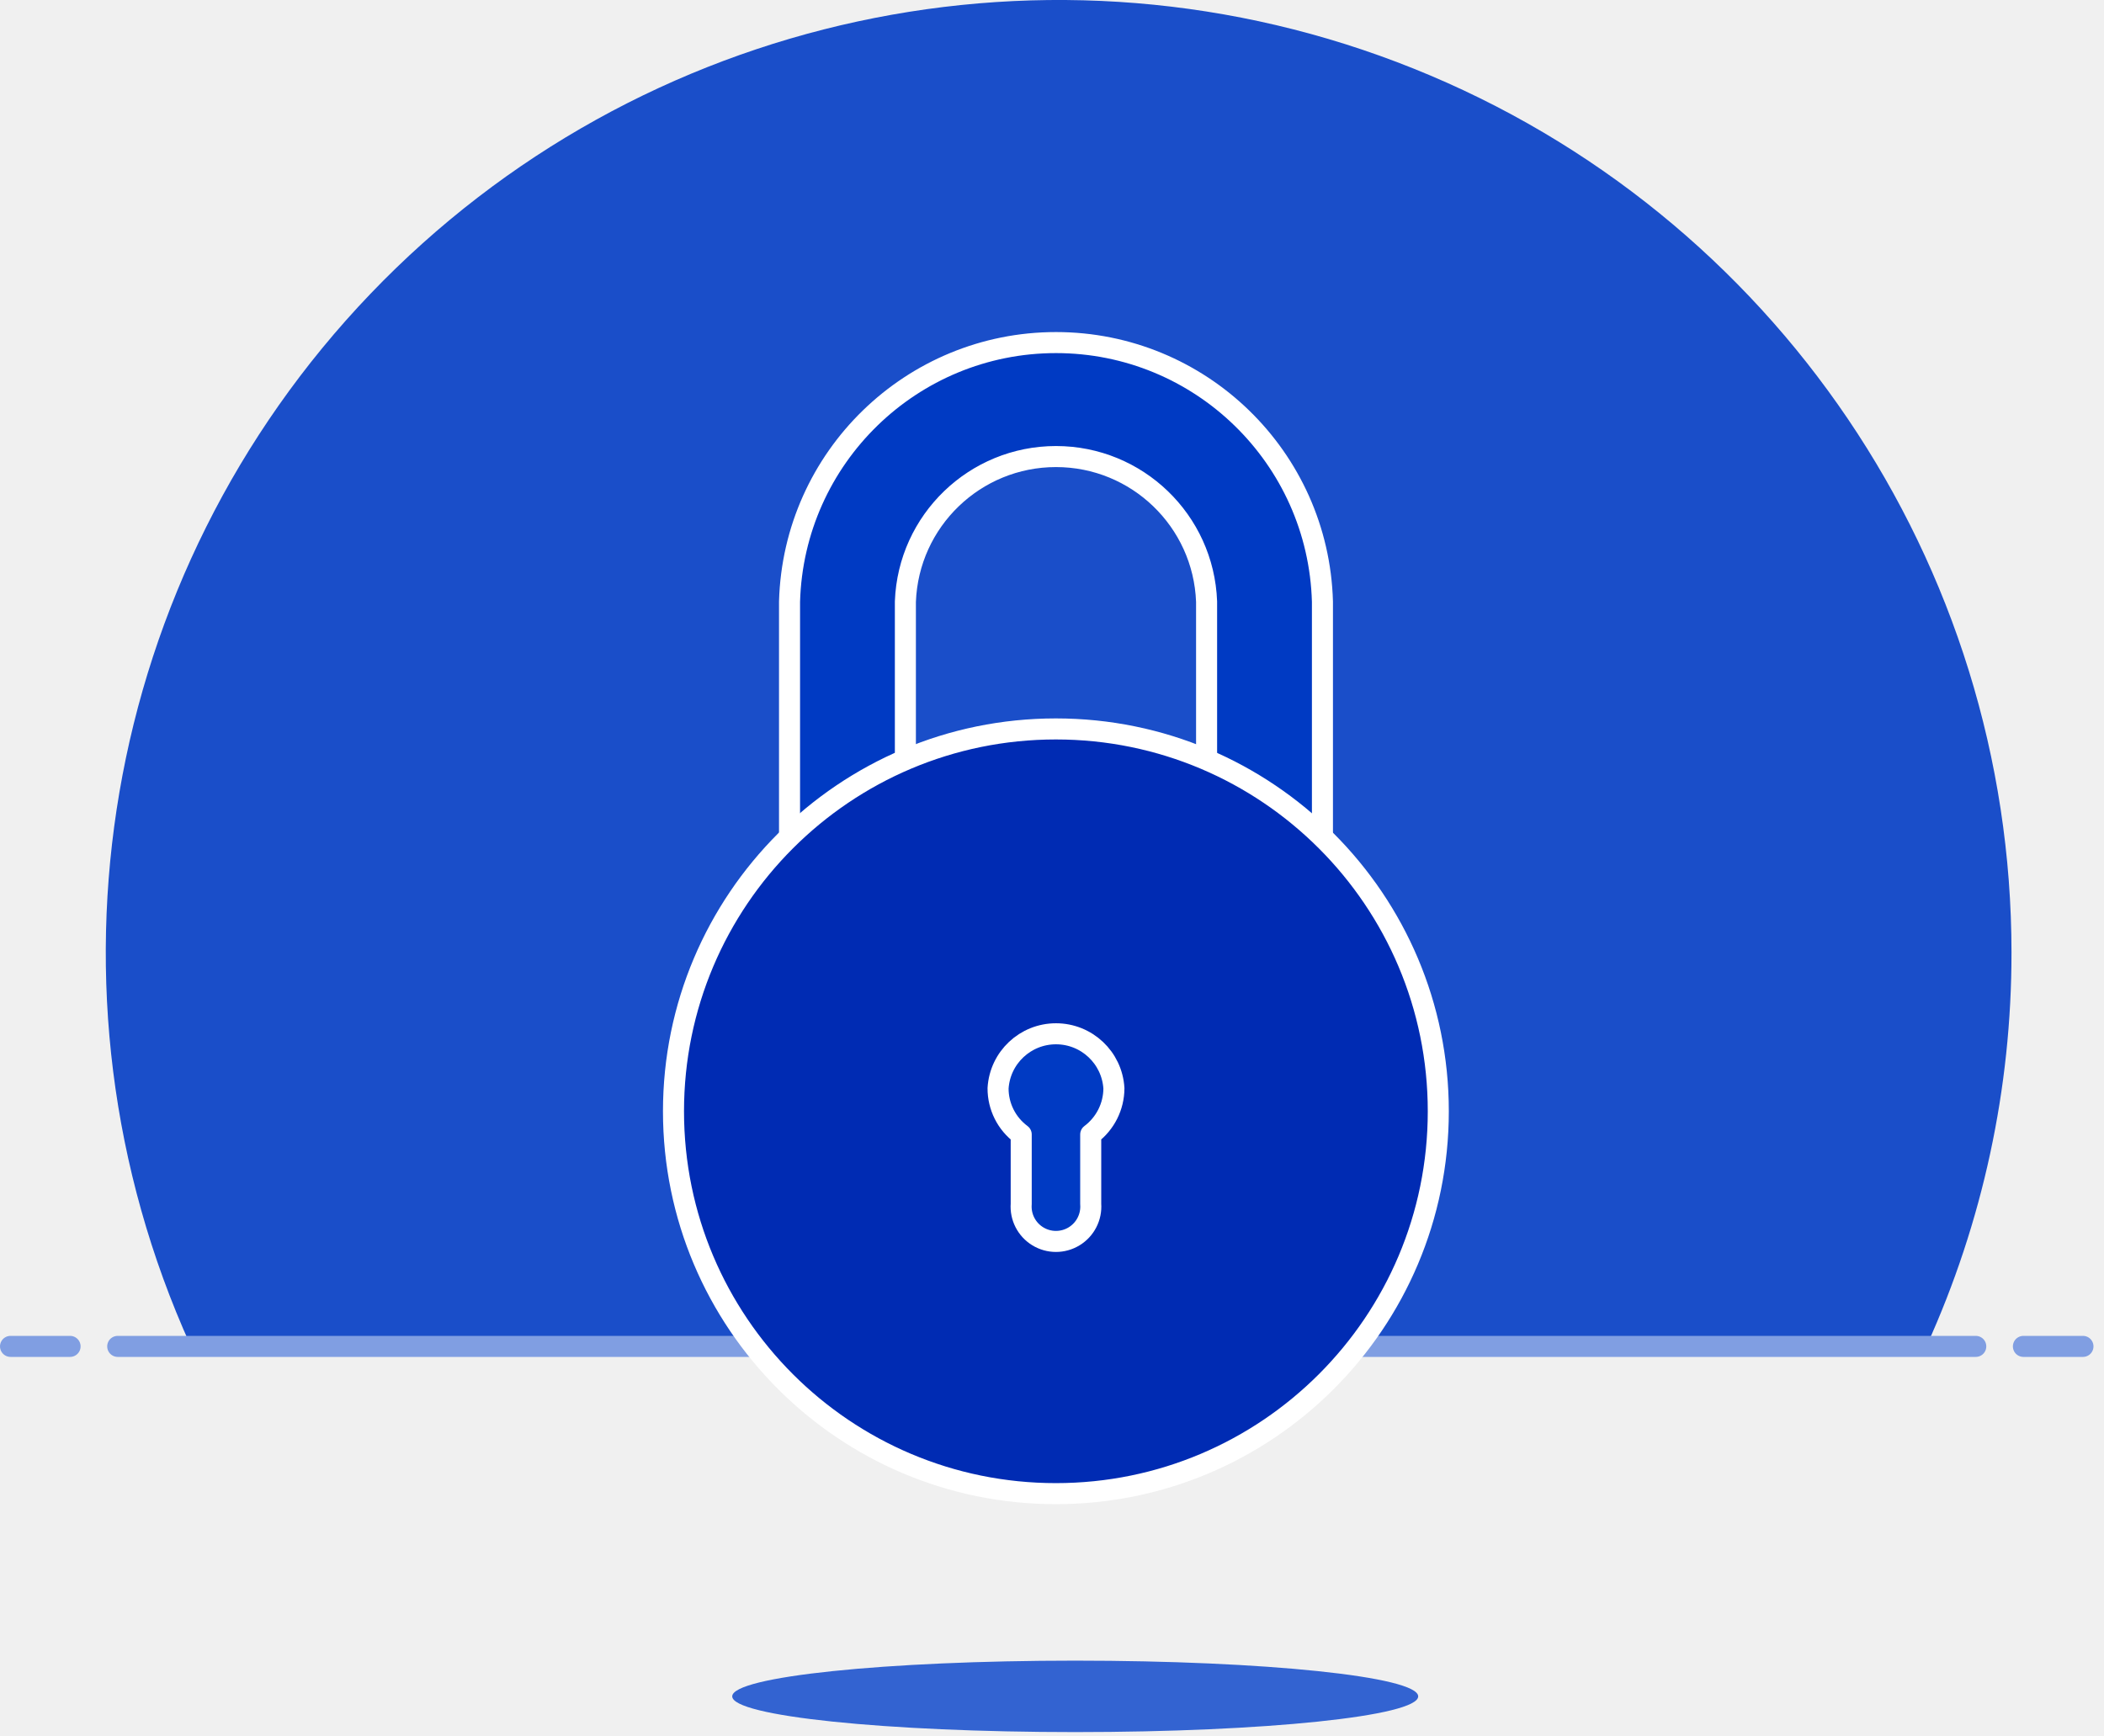
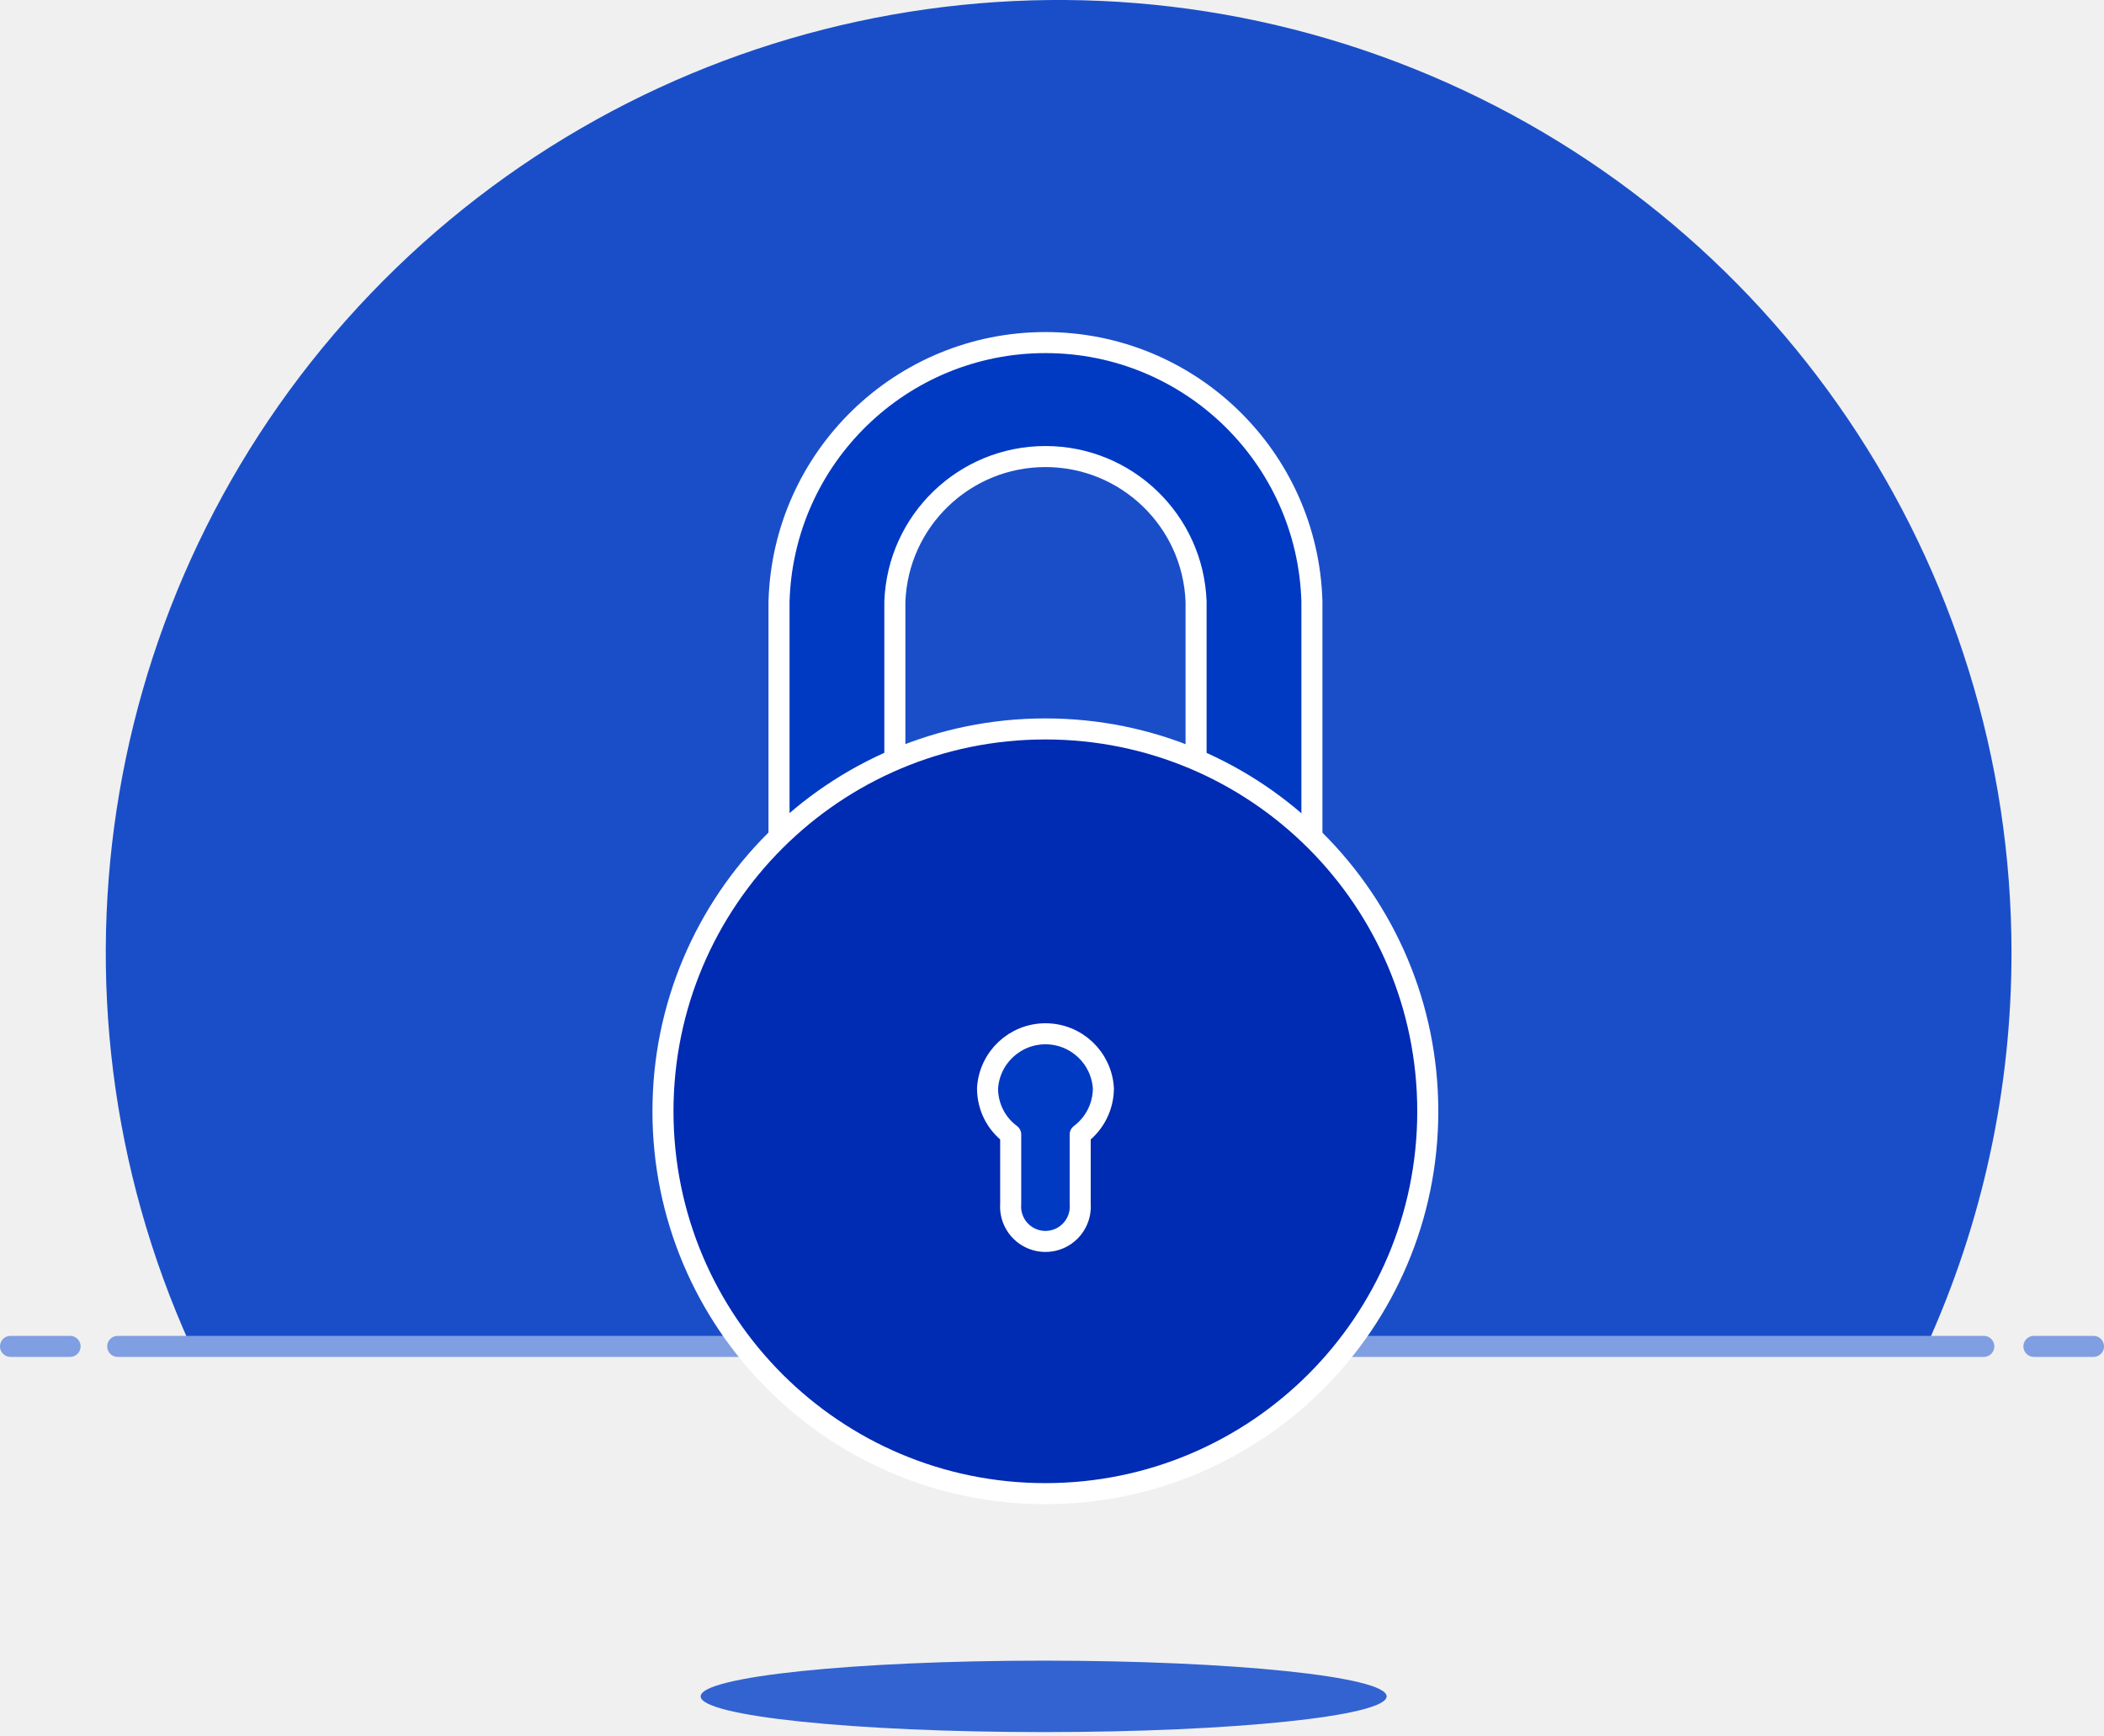
- <svg xmlns="http://www.w3.org/2000/svg" viewBox="-385 -9805 200 165">
+ <svg xmlns="http://www.w3.org/2000/svg" viewBox="-4381 -8549 200 165">
  <defs>
-     <style>.a,.c,.f,.h{fill:none;}.b{fill:#1a4ec9;}.c{stroke:#809ee2;}.c,.f,.h,.i{stroke-linecap:round;stroke-width:2px;}.c,.f,.i{stroke-linejoin:round;}.d{fill:#3363d1;}.e,.i{fill:#003ac3;}.f,.h,.i{stroke:#fff;}.g{fill:#002bb3;}</style>
+     <style>.a{fill:#fff;opacity:0;}.b{fill:#1a4ec9;}.c,.d,.g,.i{fill:none;}.c,.d{stroke:#809ee2;}.c,.d,.g,.i,.j{stroke-linecap:round;stroke-width:2px;}.d,.g,.j{stroke-linejoin:round;}.e{fill:#3363d1;}.f,.j{fill:#003ac3;}.g,.i,.j{stroke:#fff;}.h{fill:#002bb3;}</style>
  </defs>
-   <g transform="translate(-546 -10066)">
-     <rect class="a" width="200" height="165" transform="translate(161 261)" />
-     <g transform="translate(-539 -11)">
-       <g transform="translate(327 22)">
-         <g transform="translate(367.5 233.897)">
-           <g transform="translate(6.5 16.103)">
-             <path class="b" d="M191.651,106.671A90.575,90.575,0,1,0,18.562,144.033H183.589a90.235,90.235,0,0,0,8.061-37.362Z" transform="translate(-1.444 -16.103)" />
-             <line class="c" x2="176.621" transform="translate(10.19 128)" />
-             <line class="c" x2="5.661" transform="translate(0 128)" />
-             <line class="c" x2="5.661" transform="translate(191.339 128)" />
-           </g>
-           <g transform="translate(28 28.457)">
-             <ellipse class="d" cx="32.603" cy="3.396" rx="32.603" ry="3.396" transform="translate(47.103 145.522)" />
-           </g>
+   <g transform="translate(-5556 -8935)">
+     <rect class="a" width="200" height="165" transform="translate(1175 386)" />
+     <g transform="translate(983 77)">
+       <g transform="translate(186.5 292.897)">
+         <g transform="translate(6.5 16.103)">
+           <path class="b" d="M191.651,106.671A90.575,90.575,0,1,0,18.562,144.033H183.589a90.235,90.235,0,0,0,8.061-37.362Z" transform="translate(-1.444 -16.103)" />
+           <path class="c" d="M0,0H177.383" transform="translate(10.19 128)" />
+           <line class="d" x2="5.661" transform="translate(0 128)" />
+           <path class="c" d="M0,0H5.661" transform="translate(192.339 128)" />
+         </g>
+         <g transform="translate(25 28.457)">
+           <ellipse class="e" cx="32.603" cy="3.396" rx="32.603" ry="3.396" transform="translate(47.103 145.522)" />
        </g>
      </g>
-       <g transform="translate(733 279)">
-         <g transform="translate(31.02 25.554)">
-           <path class="e" d="M87.436,50.195a25.338,25.338,0,0,0-50.656,0v27.54H47.792V50.195A14.326,14.326,0,0,1,71.285,39.718a14.161,14.161,0,0,1,5.139,10.477v27.54H87.436Z" transform="translate(-25.749 -25.554)" />
-           <path class="f" d="M87.436,50.195a25.338,25.338,0,0,0-50.656,0v27.54H47.792V50.195a14.326,14.326,0,0,1,28.632,0v27.54H87.436Z" transform="translate(-25.749 -25.554)" />
-           <circle class="g" cx="36.35" cy="36.35" r="36.35" transform="translate(0 36.745)" />
-           <path class="h" d="M36.35,0A36.35,36.35,0,1,1,0,36.35,36.35,36.35,0,0,1,36.35,0Z" transform="translate(0 36.745)" />
-           <path class="i" d="M58.142,65.06a5.516,5.516,0,0,0-11.012,0,5.439,5.439,0,0,0,2.2,4.386v6.607a3.313,3.313,0,1,0,6.607,0V69.446A5.5,5.5,0,0,0,58.142,65.06Z" transform="translate(-16.277 5.851)" />
-         </g>
+       <g transform="translate(255.02 341.554)">
+         <path class="f" d="M87.436,50.195a25.338,25.338,0,0,0-50.656,0v27.54H47.792V50.195A14.326,14.326,0,0,1,71.285,39.718a14.161,14.161,0,0,1,5.139,10.477v27.54H87.436Z" transform="translate(-25.749 -25.554)" />
+         <path class="g" d="M87.436,50.195a25.338,25.338,0,0,0-50.656,0v27.54H47.792V50.195a14.326,14.326,0,0,1,28.632,0v27.54H87.436Z" transform="translate(-25.749 -25.554)" />
+         <circle class="h" cx="36.35" cy="36.35" r="36.35" transform="translate(0 36.745)" />
+         <path class="i" d="M36.35,0A36.35,36.35,0,1,1,0,36.35,36.35,36.35,0,0,1,36.35,0Z" transform="translate(0 36.745)" />
+         <path class="j" d="M58.142,65.06a5.516,5.516,0,0,0-11.012,0,5.439,5.439,0,0,0,2.2,4.386v6.607a3.313,3.313,0,1,0,6.607,0V69.446A5.5,5.5,0,0,0,58.142,65.06Z" transform="translate(-16.277 5.851)" />
      </g>
    </g>
  </g>
</svg>
